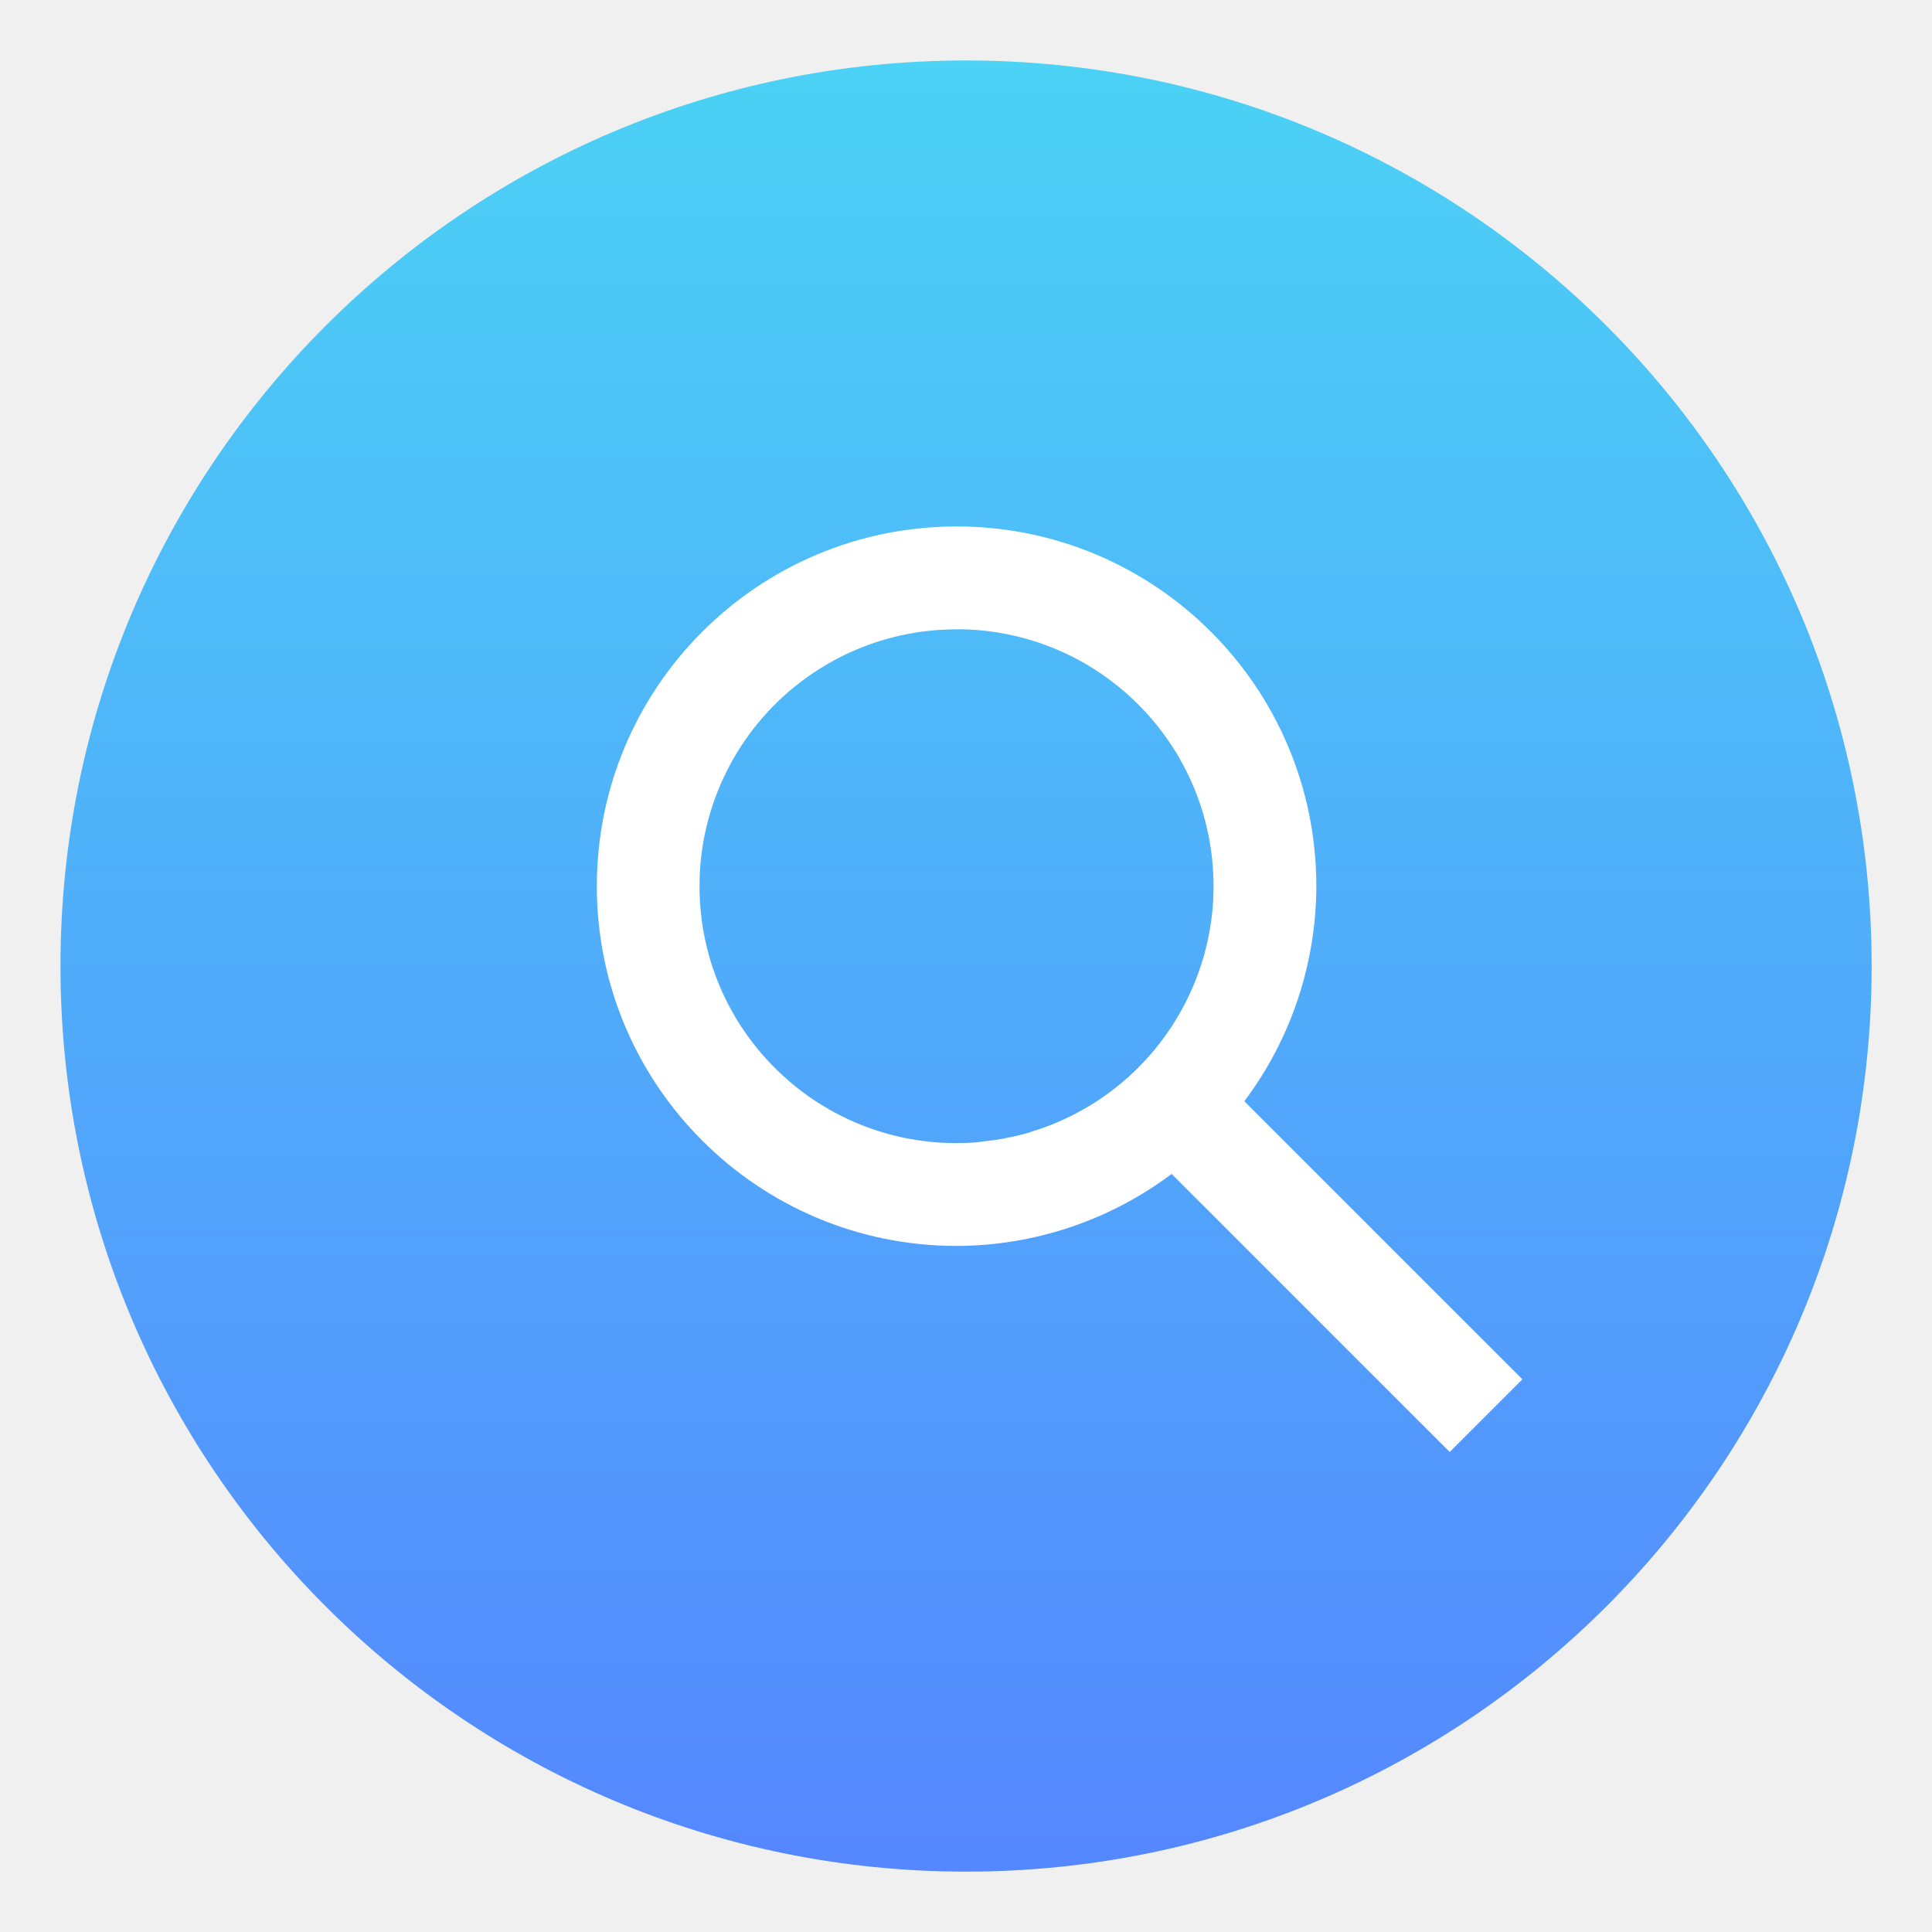
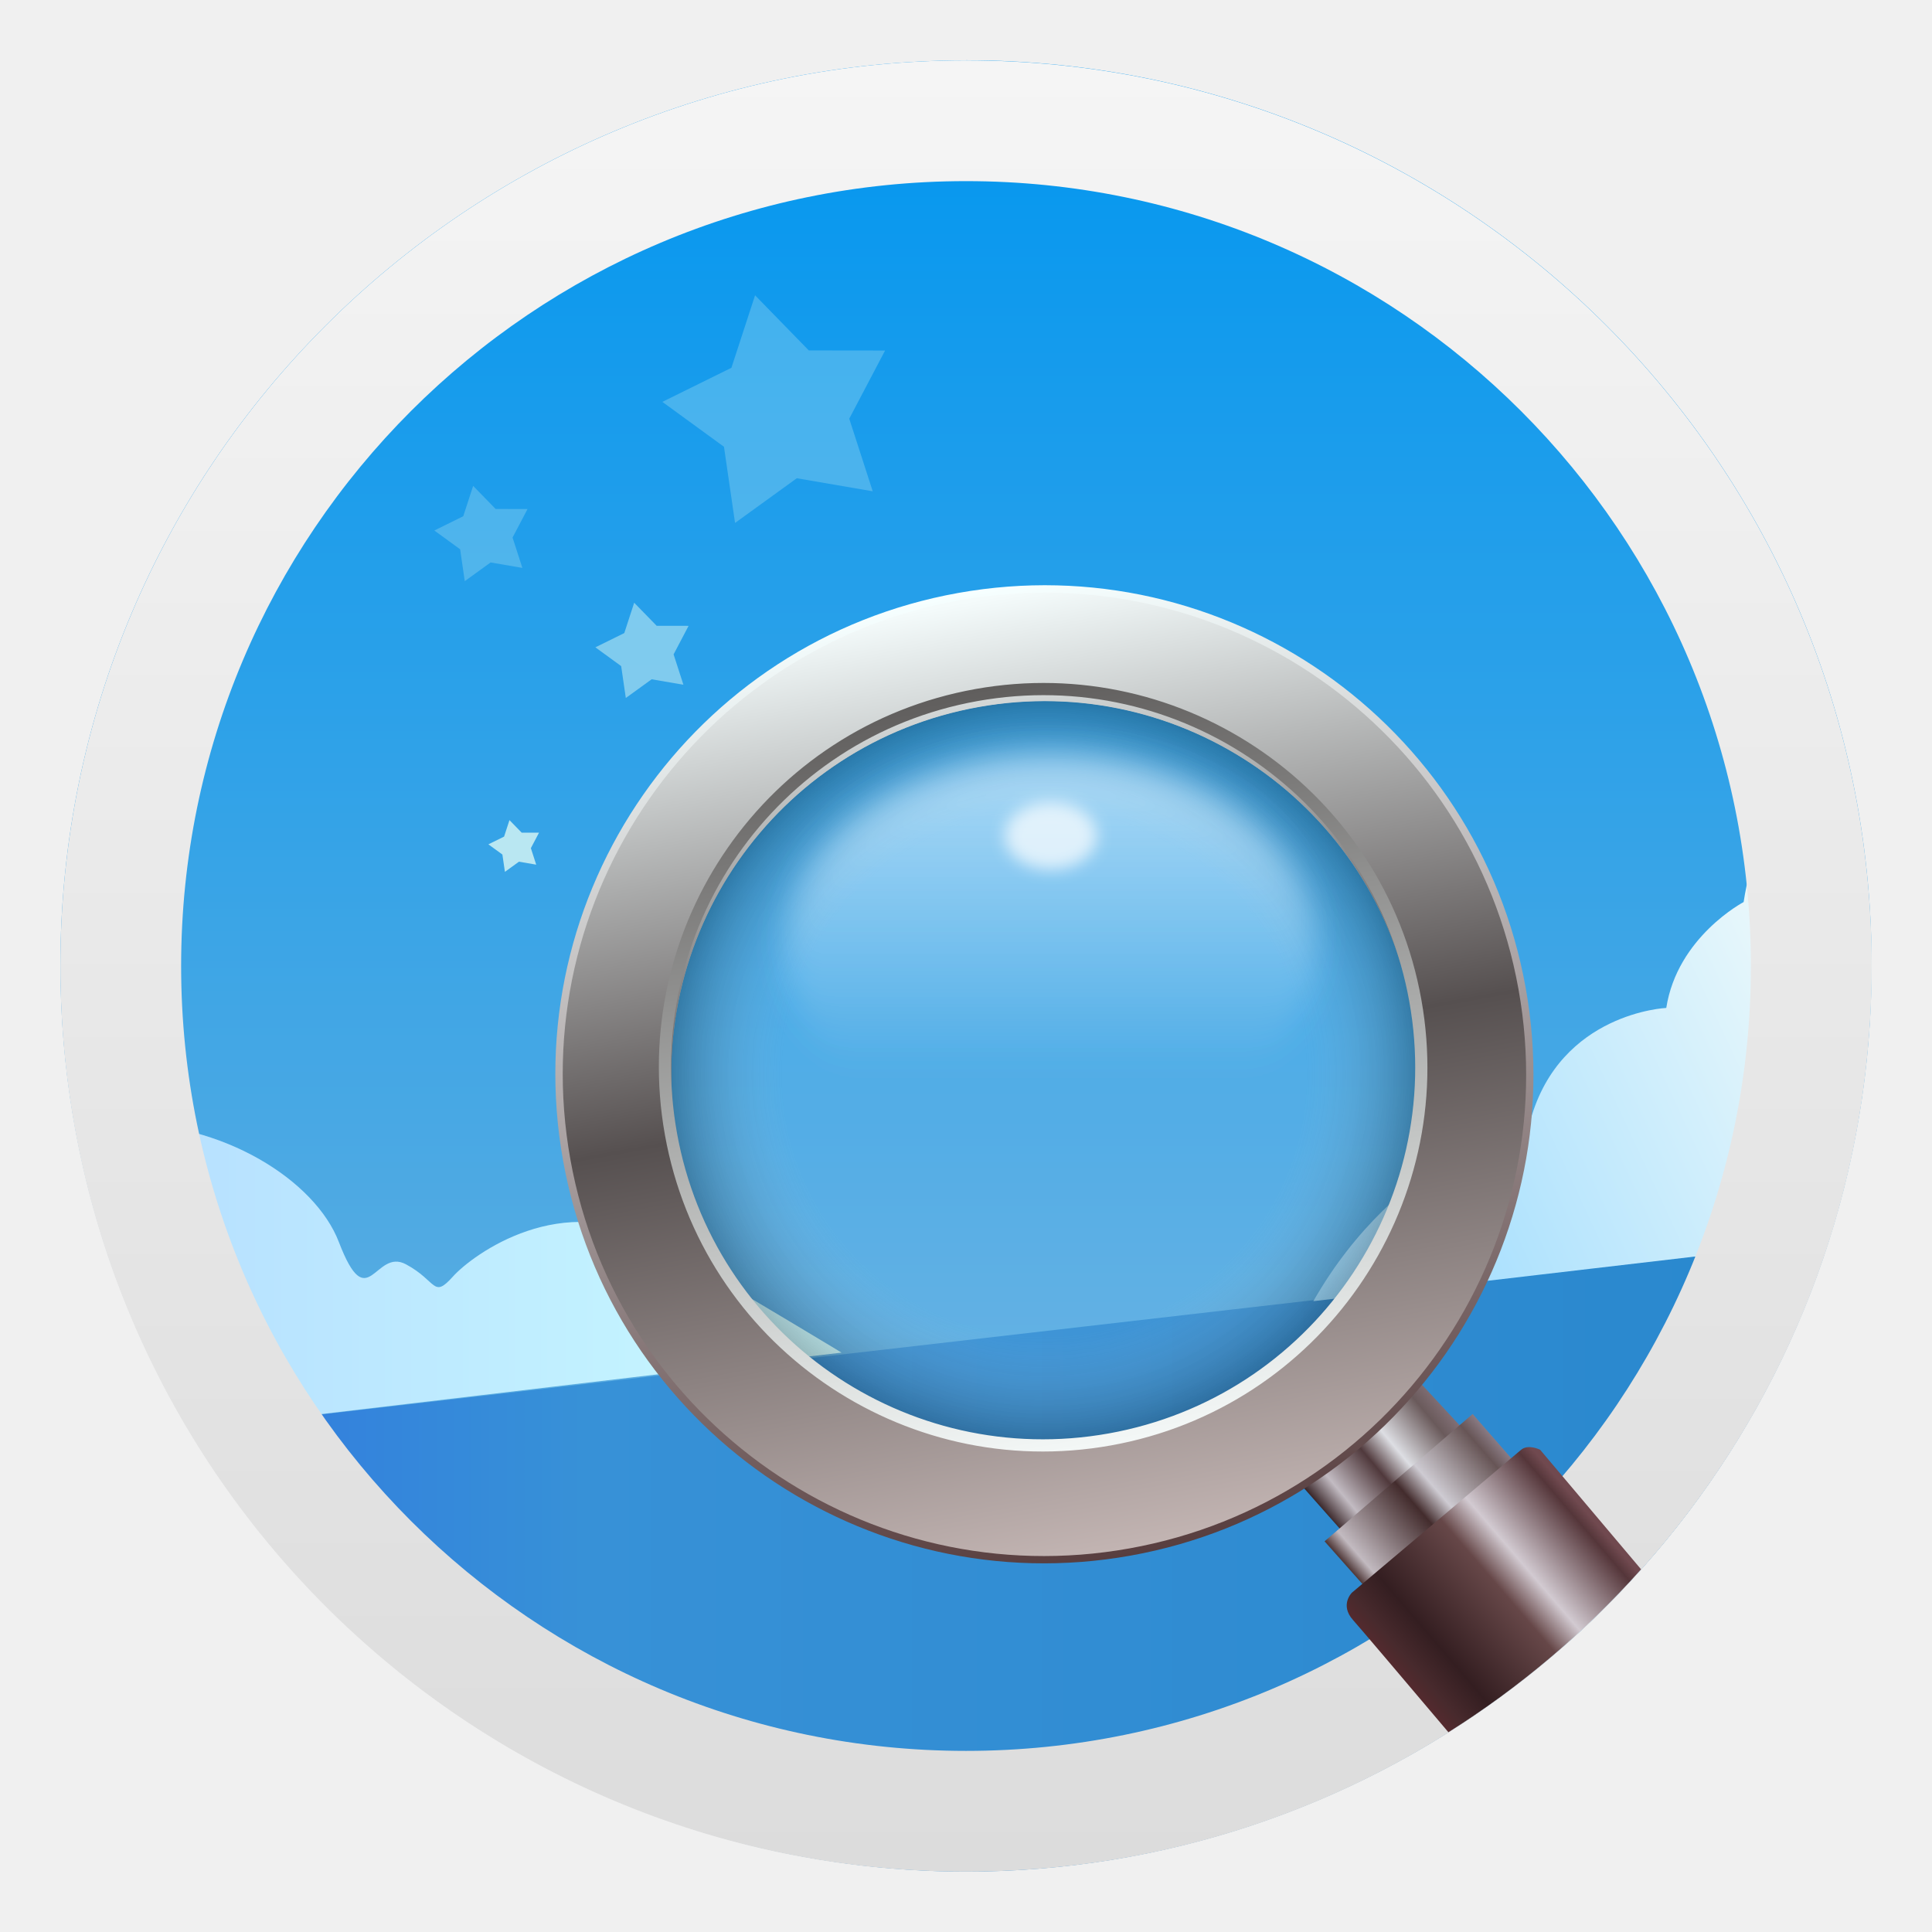
- <svg xmlns="http://www.w3.org/2000/svg" width="64" height="64" version="1.1" viewBox="0 0 16.933 16.933" id="svg8">
-   <defs id="defs12">
-     <style type="text/css" id="style839" />
-     <linearGradient id="a-3" x1="99.036" x2="99.036" y1="-.505" y2="199.84" gradientTransform="matrix(0.079373,0,0,0.079373,0.52919,0.52915)" gradientUnits="userSpaceOnUse">
-       <stop stop-color="#4bd2f5" offset="0" id="stop841" />
-       <stop stop-color="#5587ff" offset="1" id="stop843" />
+ <svg xmlns="http://www.w3.org/2000/svg" xmlns:xlink="http://www.w3.org/1999/xlink" width="64" height="64" version="1.1" viewBox="0 0 16.933 16.933">
+   <defs>
+     <style type="text/css" />
+     <radialGradient id="radialGradient1539" cx="33.299" cy="5.984" r="3.27" gradientTransform="translate(-25.951 4.8991)" gradientUnits="userSpaceOnUse">
+       <stop stop-color="#fff" stop-opacity=".204" offset="0" />
+       <stop stop-color="#fff" stop-opacity=".204" offset=".7" />
+       <stop stop-color="#191919" offset="1" />
+     </radialGradient>
+     <linearGradient id="linearGradient2181" x1="32.855" x2="32.855" y1="1.768" y2="10.314" gradientTransform="rotate(-10.161 40.039 141.11)" gradientUnits="userSpaceOnUse">
+       <stop stop-color="#f6ffff" offset="0" />
+       <stop stop-color="#583e3f" offset="1" />
+     </linearGradient>
+     <linearGradient id="linearGradient27086" x1="32.855" x2="32.855" y1="1.768" y2="10.314" gradientTransform="matrix(.96953 -.17377 .17377 .96953 -23.764 9.2791)" gradientUnits="userSpaceOnUse">
+       <stop stop-color="#f4fbfb" offset="0" />
+       <stop stop-color="#565050" offset=".5" />
+       <stop stop-color="#c2b4b2" offset="1" />
+     </linearGradient>
+     <linearGradient id="linearGradient59103" x1="31.418" x2="31.418" y1="9.306" y2="2.617" gradientTransform="translate(-24.007 4.8504)" gradientUnits="userSpaceOnUse">
+       <stop stop-color="#f3f7f6" offset="0" />
+       <stop stop-color="#605e5d" offset="1" />
+     </linearGradient>
+     <linearGradient id="linearGradient80038" x1="33.014" x2="34.219" y1="10.136" y2="9.447" gradientTransform="rotate(-10.161 39.269 132.45)" gradientUnits="userSpaceOnUse">
+       <stop stop-color="#3c292c" offset="0" />
+       <stop stop-color="#c2bbc2" offset=".156" />
+       <stop stop-color="#50393c" offset=".43" />
+       <stop stop-color="#dddee3" offset=".602" />
+       <stop stop-color="#6a5a5b" offset=".89" />
+       <stop stop-color="#806e74" offset="1" />
+     </linearGradient>
+     <linearGradient id="linearGradient126082" x1="33.173" x2="34.636" y1="10.722" y2="9.847" gradientTransform="rotate(-10.161 39.269 132.45)" gradientUnits="userSpaceOnUse">
+       <stop stop-color="#533c3c" offset="0" />
+       <stop stop-color="#c2bac0" offset=".08" />
+       <stop stop-color="#432c2d" offset=".468" />
+       <stop stop-color="#cecbd2" offset=".602" />
+       <stop stop-color="#675556" offset=".914" />
+       <stop stop-color="#8a7b84" offset="1" />
+     </linearGradient>
+     <linearGradient id="linearGradient181487" x1="33.624" x2="35.493" y1="12.027" y2="10.924" gradientTransform="matrix(3.7203 -.66681 .66681 3.7203 -85.991 34.037)" gradientUnits="userSpaceOnUse">
+       <stop stop-color="#542a2e" offset="0" />
+       <stop stop-color="#482a2d" offset=".064" />
+       <stop stop-color="#341e21" offset=".196" />
+       <stop stop-color="#664748" offset=".535" />
+       <stop stop-color="#d2cad1" offset=".669" />
+       <stop stop-color="#55363a" offset=".952" />
+       <stop stop-color="#70494f" offset="1" />
+     </linearGradient>
+     <filter id="filter1229" x="-.069" y="-.107" width="1.138" height="1.214" color-interpolation-filters="sRGB">
+       <feGaussianBlur stdDeviation="0.135" />
+     </filter>
+     <filter id="filter1251" x="-.208" y="-.284" width="1.416" height="1.567" color-interpolation-filters="sRGB">
+       <feGaussianBlur stdDeviation="0.07" />
+     </filter>
+     <linearGradient id="linearGradient997" x1="-228.54" x2="-228.54" y1="49.422" y2="52.342" gradientTransform="translate(237.02,-44.947)" gradientUnits="userSpaceOnUse">
+       <stop stop-color="#fff" offset="0" />
+       <stop stop-color="#fff" stop-opacity="0" offset="1" />
+     </linearGradient>
+     <linearGradient id="linearGradient2163-3" x1="-177.09" x2="-177.09" y1="-1.337" y2="-15.638" gradientTransform="matrix(1.0909 0 0 1.0909 202.08 17.487)" gradientUnits="userSpaceOnUse">
+       <stop stop-color="#78b4dc" offset="0" />
+       <stop stop-color="#0096f0" offset="1" />
+     </linearGradient>
+     <linearGradient id="linearGradient2230-5" x1="-235.64" x2="-175.89" y1="49.391" y2="49.391" gradientTransform="matrix(.29415 0 0 .29415 68.296 -.91594)" gradientUnits="userSpaceOnUse">
+       <stop stop-color="#2d69e6" offset="0" />
+       <stop stop-color="#3791d7" offset=".35" />
+       <stop stop-color="#2887cd" offset="1" />
+     </linearGradient>
+     <linearGradient id="linearGradient2208-3" x1="-230.89" x2="-207.22" y1="41.878" y2="41.878" gradientTransform="matrix(.28863 0 0 .28863 67.169 -.89437)" gradientUnits="userSpaceOnUse">
+       <stop stop-color="#b4dcff" offset="0" />
+       <stop stop-color="#c8faff" offset="1" />
+     </linearGradient>
+     <linearGradient id="linearGradient2216-5" x1="-192.39" x2="-175.89" y1="41.967" y2="34.297" gradientTransform="matrix(.28863 0 0 .28863 67.169 -.89437)" gradientUnits="userSpaceOnUse">
+       <stop stop-color="#96d9ff" offset="0" />
+       <stop stop-color="#f0fafa" offset="1" />
+     </linearGradient>
+     <linearGradient id="linearGradient1541" x1="-228.54" x2="-228.54" y1="49.422" y2="52.342" gradientTransform="translate(237.02,-44.947)" gradientUnits="userSpaceOnUse" xlink:href="#linearGradient997" />
+     <linearGradient id="linearGradient1902" x1="32" x2="32" y1="2.001" y2="61.906" gradientUnits="userSpaceOnUse">
+       <stop stop-color="#f5f5f5" offset="0" />
+       <stop stop-color="#dcdcdc" offset="1" />
    </linearGradient>
  </defs>
-   <g id="g879">
-     <circle cx="8.467" cy="8.467" r="7.937" color="#000000" fill="url(#a-3)" stroke-width="0.265" id="circle850" style="fill:url(#a-3)" />
-     <g fill="#5e4aa6" stroke-width="0.265" id="g860">
-       <circle cx="-330.35" cy="-328.38" r="0" id="circle852" />
-       <circle cx="-330.35" cy="-328.37" r="0" id="circle854" />
-       <circle cx="-330.35" cy="-328.37" r="0" id="circle856" />
-       <circle cx="-352.63" cy="-336.83" r="0" id="circle858" />
-     </g>
-     <path d="m 8.384,4.614 a 3.153,3.153 0 0 0 -3.153,3.153 3.153,3.153 0 0 0 3.153,3.153 3.153,3.153 0 0 0 1.885,-0.631 l 2.437,2.437 0.637,-0.637 -2.437,-2.437 a 3.153,3.153 0 0 0 0.631,-1.885 3.153,3.153 0 0 0 -3.153,-3.153 m 0,0.901 a 2.252,2.252 0 0 1 2.252,2.252 2.252,2.252 0 0 1 -0.011,0.225 2.252,2.252 0 0 1 -0.363,1.015 2.252,2.252 0 0 1 -0.637,0.637 2.252,2.252 0 0 1 -0.172,0.102 2.252,2.252 0 0 1 -0.022,0.013 2.252,2.252 0 0 1 -0.005,0.002 2.252,2.252 0 0 1 -0.2,0.092 2.252,2.252 0 0 1 -0.196,0.069 2.252,2.252 0 0 1 -0.017,0.006 2.252,2.252 0 0 1 -0.003,9.01e-4 2.252,2.252 0 0 1 -0.205,0.048 2.252,2.252 0 0 1 -0.011,0.003 2.252,2.252 0 0 1 -0.002,0 2.252,2.252 0 0 1 -0.165,0.023 2.252,2.252 0 0 1 -0.067,0.009 2.252,2.252 0 0 1 -0.177,0.007 2.252,2.252 0 0 1 -2.252,-2.252 2.252,2.252 0 0 1 0.011,-0.225 2.252,2.252 0 0 1 1.024,-1.669 2.252,2.252 0 0 1 0.4,-0.204 2.252,2.252 0 0 1 0.816,-0.153" fill="#ffffff" stroke-width="0.586" id="path862" />
+   <g transform="translate(-19.369)" fill="#5e4aa6" stroke-width=".265">
+     <circle cx="-330.35" cy="-328.38" r="0" />
+     <circle cx="-330.35" cy="-328.37" r="0" />
+     <circle cx="-330.35" cy="-328.37" r="0" />
+     <circle cx="-352.63" cy="-336.83" r="0" />
  </g>
+   <path d="m8.466 0.529a7.937 7.937 0 0 0-7.937 7.937 7.937 7.937 0 0 0 5.813 7.639h4.275a7.937 7.937 0 0 0 5.787-7.629v-0.025a7.937 7.937 0 0 0-7.937-7.923z" fill="url(#linearGradient2163-3)" stroke-width="1.091" />
+   <path d="m16.027 10.875-14.368 1.655a7.937 7.937 0 0 0 6.808 3.874 7.937 7.937 0 0 0 7.56-5.529z" fill="url(#linearGradient2230-5)" stroke-width="1.112" />
+   <path d="m1.043 9.845c-0.126 0.002-0.253 0.019-0.381 0.044 0.165 0.892 0.521 1.861 0.998 2.641l5.716-0.675s-0.795-0.481-1.617-0.96c-0.822-0.479-1.614 0.098-1.79 0.294-0.176 0.196-0.137 0.039-0.411-0.108-0.274-0.147-0.333 0.47-0.588-0.195-0.207-0.541-1.02-1.056-1.927-1.041z" fill="url(#linearGradient2208-3)" stroke-width="1.091" />
+   <path d="m16.206 6.752c-0.401 0.077-0.803 0.36-0.924 1.154 0 0-0.581 0.305-0.678 0.928 0 0-0.927 0.041-1.19 0.982 0 0-1.17 0.301-1.903 1.588l4.516-0.528c0.242-0.773 0.375-1.629 0.377-2.404v-0.011c-0.004-0.575-0.07-1.148-0.198-1.709z" fill="url(#linearGradient2216-5)" stroke-width="1.091" />
+   <g transform="matrix(1.0909 0 0 1.0909 26.19 -.77091)" fill="#b9e7f2">
+     <path transform="matrix(.80005 .15607 -.15607 .80005 38.674 12.43)" d="m-68.859 3.713-0.759 0.017-0.513 0.549-0.251-0.716-0.681-0.318 0.604-0.46 0.092-0.746 0.624 0.432 0.738-0.143-0.218 0.727z" opacity=".3" />
+     <path transform="matrix(.33479 .065311 -.065311 .33479 3.485 8.5236)" d="m-68.859 3.713-0.759 0.017-0.513 0.549-0.251-0.716-0.681-0.318 0.604-0.46 0.092-0.746 0.624 0.432 0.738-0.143-0.218 0.727z" opacity=".3" />
+     <path transform="matrix(.33479 .065311 -.065311 .33479 4.7788 9.4622)" d="m-68.859 3.713-0.759 0.017-0.513 0.549-0.251-0.716-0.681-0.318 0.604-0.46 0.092-0.746 0.624 0.432 0.738-0.143-0.218 0.727z" opacity=".6" />
+     <path transform="matrix(.18182 .035468 -.035468 .18182 -7.0481 9.4207)" d="m-68.859 3.713-0.759 0.017-0.513 0.549-0.251-0.716-0.681-0.318 0.604-0.46 0.092-0.746 0.624 0.432 0.738-0.143-0.218 0.727z" />
+   </g>
+   <path d="m11.348 12.952 0.4 0.452 1.054-0.902-0.432-0.466z" fill="url(#linearGradient80038)" />
+   <path d="m11.609 13.509 0.339 0.382 1.3-1.107-0.341-0.391z" fill="url(#linearGradient126082)" />
+   <path transform="scale(.26458)" d="m32 2a30 30 0 0 0-30 30 30 30 0 0 0 30 30 30 30 0 0 0 30-30 30 30 0 0 0-30-30zm0 4a26 26 0 0 1 26 26 26 26 0 0 1-26 26 26 26 0 0 1-26-26 26 26 0 0 1 26-26z" fill="url(#linearGradient1902)" stroke-linecap="round" stroke-linejoin="round" stroke-opacity=".3" stroke-width=".99" />
+   <path transform="scale(.26458)" d="m47.982 57.381a30 30 0 0 0 0.857-0.561 30 30 0 0 0 0.859-0.605 30 30 0 0 0 0.838-0.637 30 30 0 0 0 0.814-0.664 30 30 0 0 0 0.791-0.691 30 30 0 0 0 0.768-0.721 30 30 0 0 0 0.74-0.746 30 30 0 0 0 0.713-0.771c-1.748-2.074-3.342-3.959-3.342-3.959s-0.397-0.204-0.637 0.004c-0.24 0.208-5.602 4.731-5.602 4.731s-0.408 0.406 0.041 0.906c0.222 0.248 1.658 1.942 3.158 3.715z" fill="url(#linearGradient181487)" />
+   <path d="m8.398 5.197a4.286 4.286 0 0 0-3.463 4.974 4.286 4.286 0 0 0 4.975 3.463 4.286 4.286 0 0 0 3.462-4.975 4.286 4.286 0 0 0-4.974-3.462zm0.179 0.999a3.27 3.27 0 0 1 3.796 2.642 3.27 3.27 0 0 1-2.642 3.796 3.27 3.27 0 0 1-3.796-2.642 3.27 3.27 0 0 1 2.642-3.796z" fill="url(#linearGradient2181)" />
+   <path d="m8.409 5.261a4.221 4.221 0 0 0-3.41 4.9 4.221 4.221 0 0 0 4.9 3.41 4.221 4.221 0 0 0 3.41-4.9 4.221 4.221 0 0 0-4.899-3.41zm0.168 0.936a3.27 3.27 0 0 1 3.796 2.642 3.27 3.27 0 0 1-2.642 3.796 3.27 3.27 0 0 1-3.796-2.642 3.27 3.27 0 0 1 2.642-3.796z" fill="url(#linearGradient27086)" />
+   <circle transform="rotate(-10.161)" cx="7.349" cy="10.883" r="3.27" fill="url(#radialGradient1539)" opacity=".302" />
+   <circle transform="rotate(-10.161)" cx="7.349" cy="10.82" r="3.314" fill="none" stroke="url(#linearGradient59103)" stroke-linecap="round" stroke-linejoin="round" stroke-width=".107" />
+   <ellipse transform="matrix(.99354 0 0 1.1029 .79756 1.191)" cx="8.467" cy="6.448" rx="2.34" ry="1.509" fill="url(#linearGradient1541)" filter="url(#filter1229)" opacity=".4" />
+   <ellipse transform="matrix(.99354 0 0 1.1029 .79756 1.191)" cx="8.467" cy="6.448" rx="2.34" ry="1.509" fill="url(#linearGradient1541)" filter="url(#filter1229)" opacity=".4" />
+   <ellipse cx="9.21" cy="7.325" rx=".404" ry=".296" fill="#fff" filter="url(#filter1251)" opacity=".7" />
</svg>
